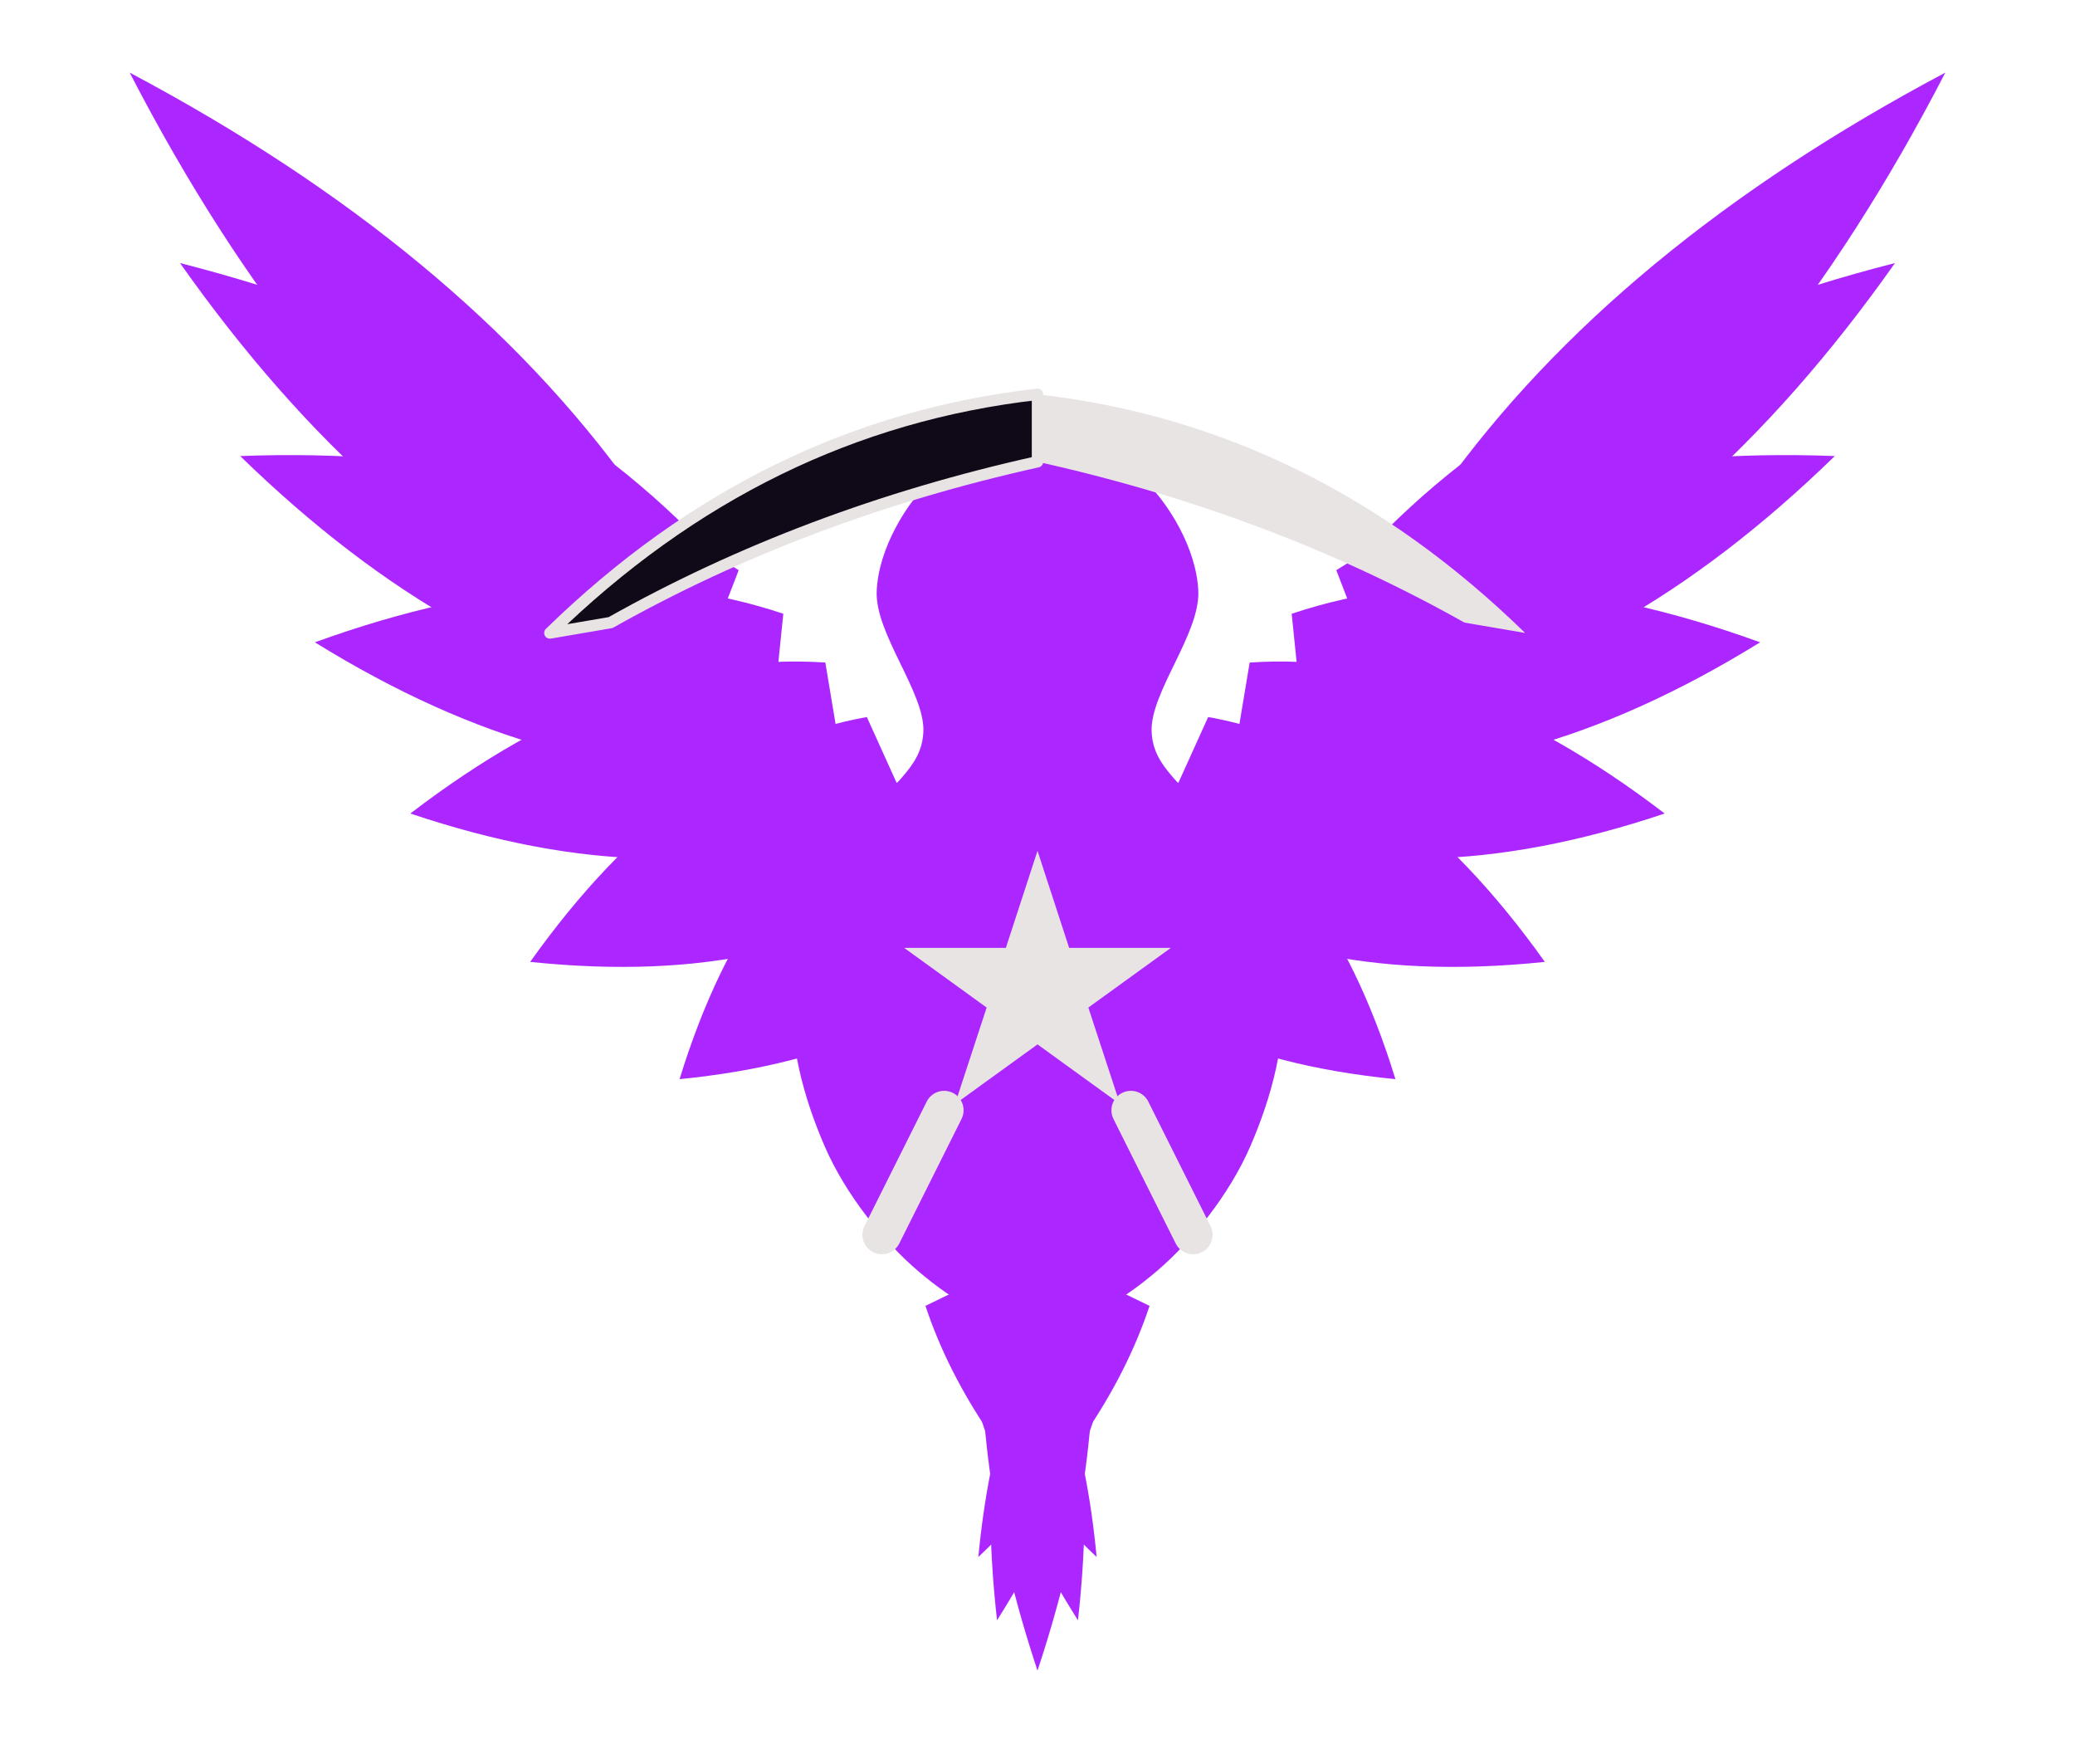
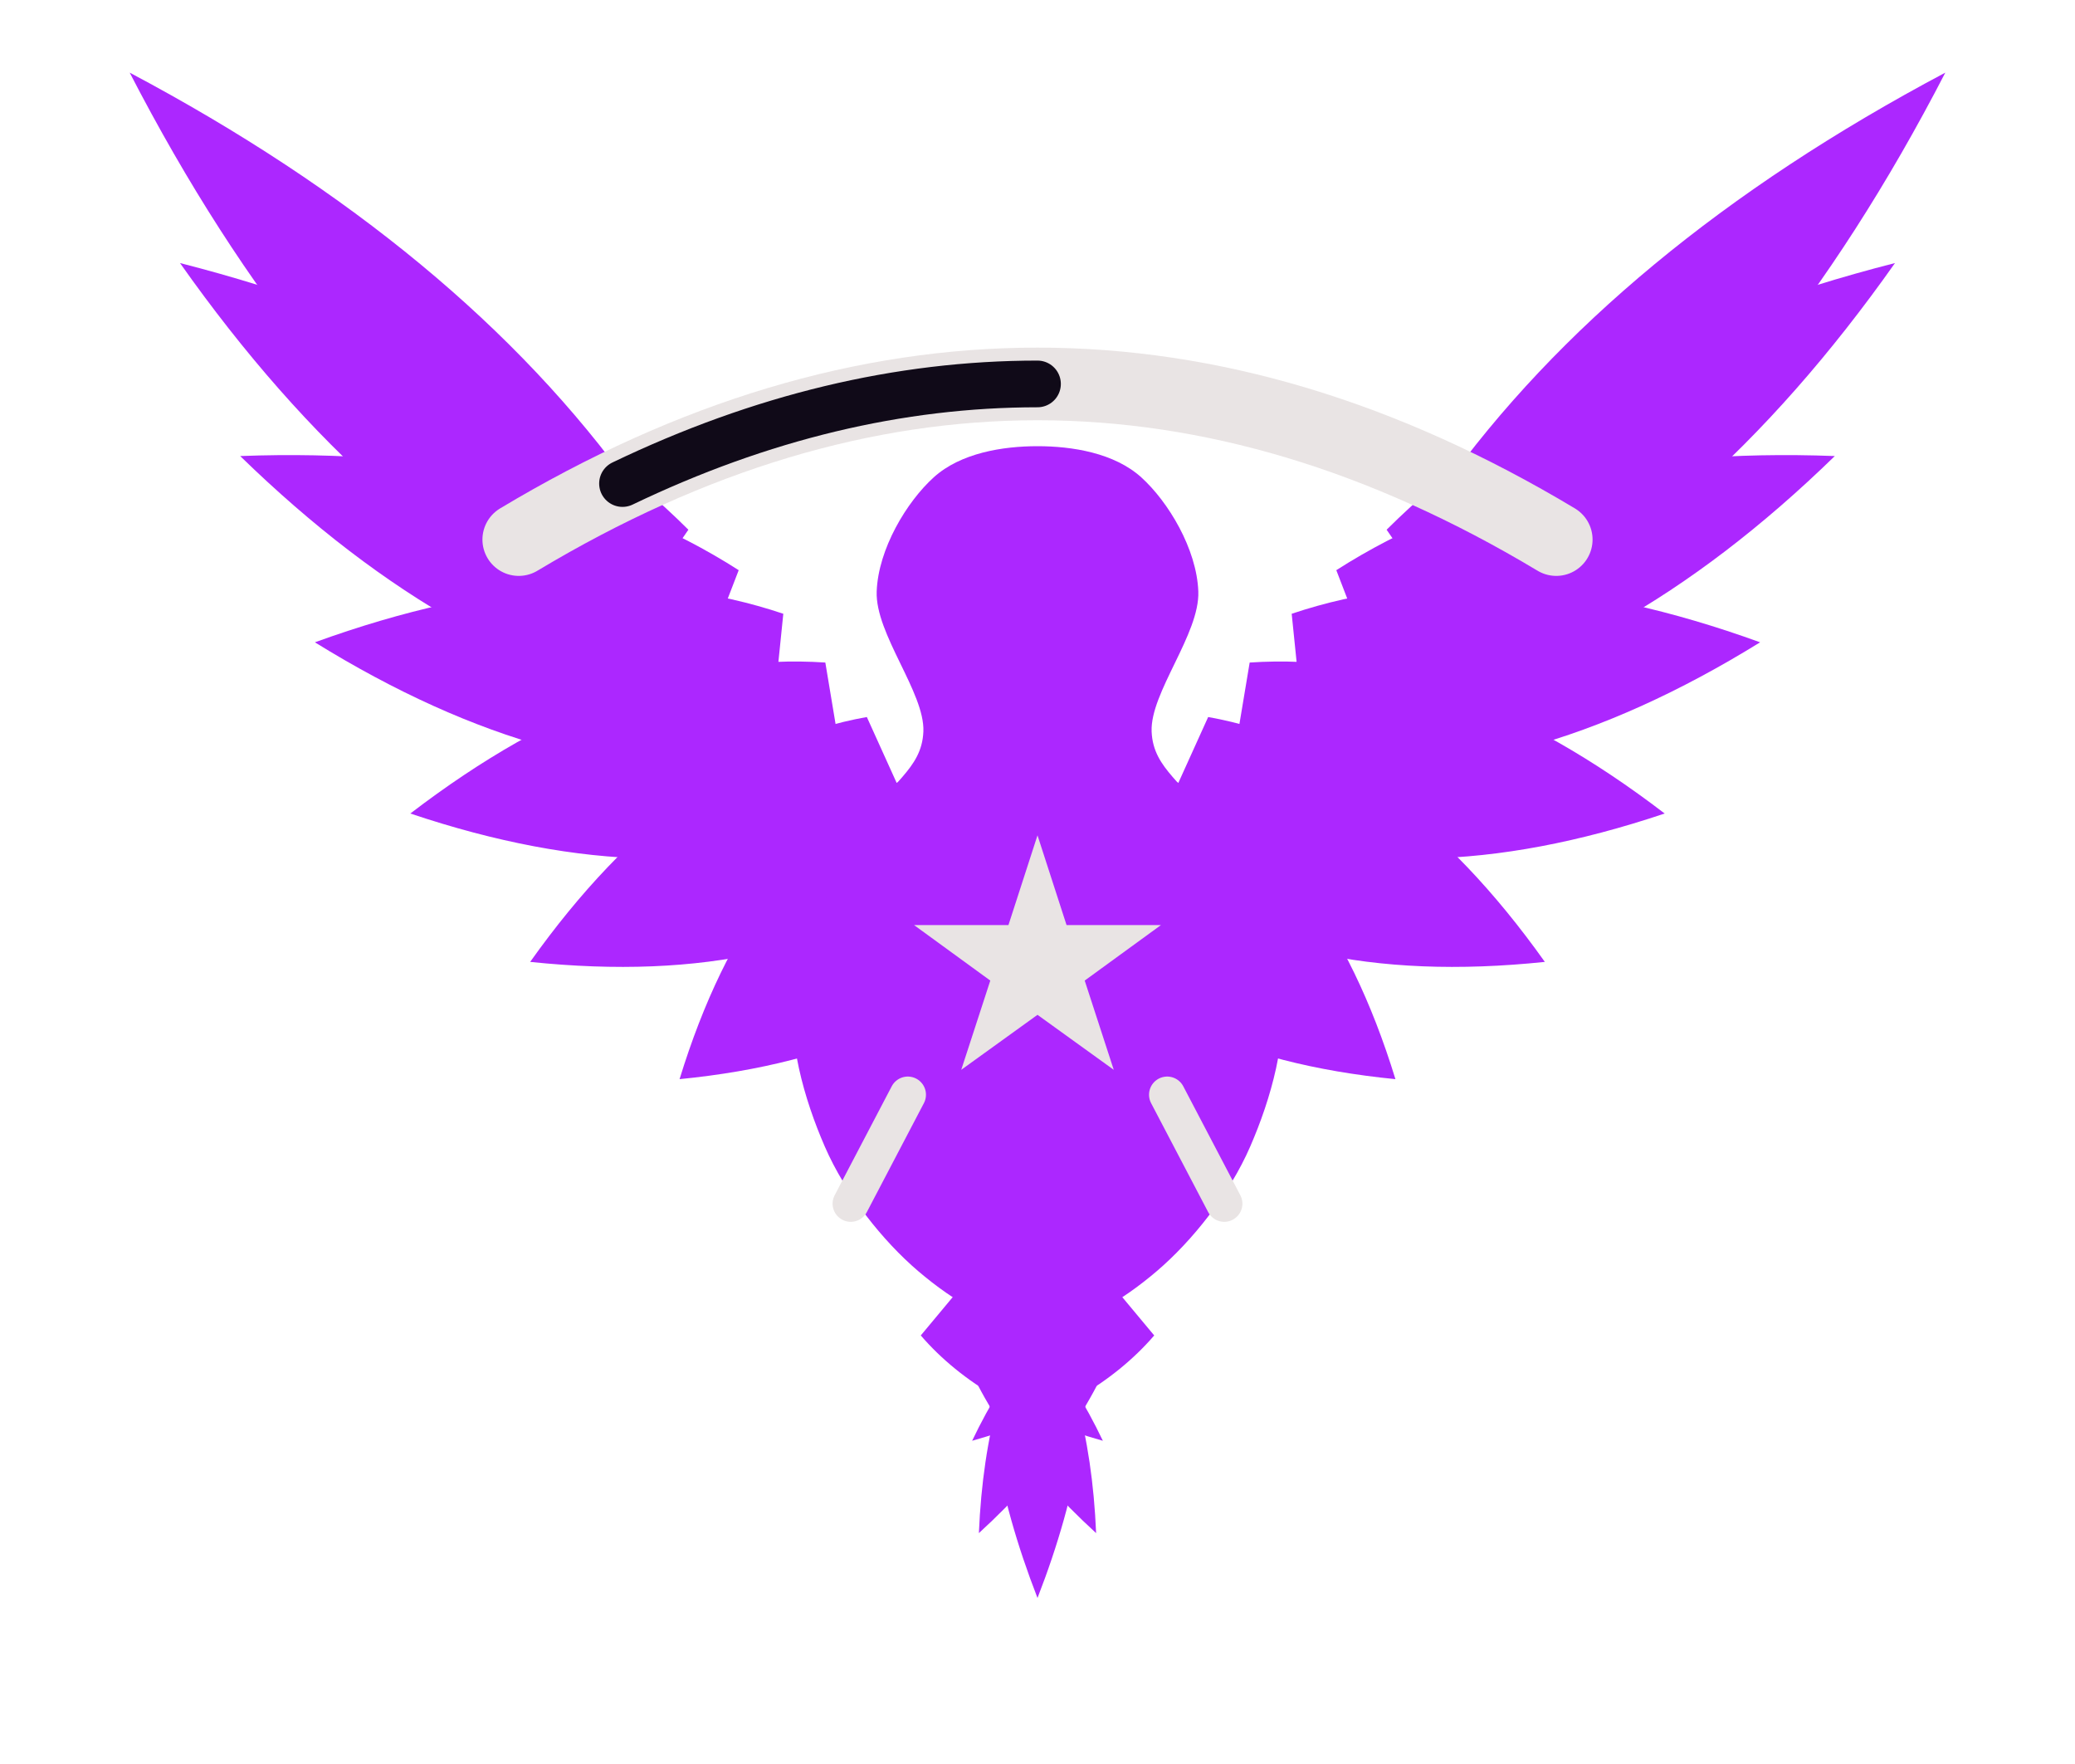
<svg xmlns="http://www.w3.org/2000/svg" viewBox="0 0 400 340" width="400" height="340">
  <g id="v-suave">
    <g fill="#AC27FF">
-       <path d="M 178.4 251.7 Q 186.7 276.7 211.4 300.1 Q 208.2 266.2 193.6 244.3 Z" />
-       <path d="M 184 250.1 Q 187.3 279.8 207.8 312.3 Q 212.1 274.1 202 245.9 Z" />
-       <path d="M 190 248 Q 186.5 281.3 200 322 Q 213.5 281.3 210 248 Z" />
-       <path d="M 198 245.9 Q 187.9 274.1 192.2 312.3 Q 212.7 279.8 216 250.1 Z" />
-       <path d="M 206.4 244.3 Q 191.8 266.2 188.6 300.1 Q 213.3 276.7 221.6 251.7 Z" />
+       <path d="M 177.5 257.4 Q 189.4 271.2 212.6 277.7 Q 202.2 255.9 186.5 246.6 Z" />
+       <path d="M 183.7 255.4 Q 190.2 276.2 211.3 295.5 Q 210.1 266.9 198.3 248.6 Z" />
+       <path d="M 191 252 Q 188 277.2 200 308 Q 212 277.2 209 252 Z" />
+       <path d="M 201.7 248.6 Q 189.9 266.9 188.7 295.5 Q 209.8 276.2 216.3 255.4 Z" />
+       <path d="M 213.5 246.6 Q 197.8 255.9 187.4 277.7 Q 210.6 271.2 222.5 257.4 Z" />
      <g>
        <path d="M 203.2 176.2 Q 222.3 203.4 269 208 Q 255.2 163.1 224.8 149.8 Z" />
        <path d="M 219.5 167.8 Q 248 190.6 297.8 185.4 Q 268.8 144.6 232.9 138.2 Z" />
        <path d="M 235.8 158.3 Q 271.5 173.4 320.9 156.8 Q 279.5 125.1 240.9 127.7 Z" />
        <path d="M 252 147.7 Q 292.9 152.5 339.3 123.8 Q 288 105.2 249 118.3 Z" />
        <path d="M 267.7 136.1 Q 311.9 128.6 353.7 87.9 Q 295.4 85.7 257.6 109.9 Z" />
        <path d="M 282.3 123.9 Q 328.2 103.3 365.3 50.7 Q 303 66.6 267.3 102.1 Z" />
        <path d="M 295.9 111.8 Q 341.9 78.1 375 14 Q 311.3 47.8 278.1 94.2 Z" />
      </g>
      <g transform="translate(400,0) scale(-1,1)">
        <path d="M 203.2 176.2 Q 222.3 203.4 269 208 Q 255.2 163.1 224.8 149.8 Z" />
        <path d="M 219.5 167.8 Q 248 190.6 297.8 185.4 Q 268.8 144.6 232.9 138.2 Z" />
        <path d="M 235.8 158.3 Q 271.5 173.4 320.9 156.8 Q 279.5 125.1 240.9 127.7 Z" />
        <path d="M 252 147.7 Q 292.9 152.5 339.3 123.8 Q 288 105.2 249 118.3 Z" />
        <path d="M 267.7 136.1 Q 311.9 128.6 353.7 87.9 Q 295.4 85.7 257.6 109.9 Z" />
        <path d="M 282.3 123.9 Q 328.2 103.3 365.3 50.7 Q 303 66.6 267.3 102.1 Z" />
        <path d="M 295.9 111.8 Q 341.9 78.1 375 14 Q 311.3 47.8 278.1 94.2 Z" />
      </g>
      <path d="M 200 86 C 206.7 86 214.8 87.3 220 92 C 225.2 96.7 230.7 105.8 231 114 C 231.3 122.2 221.7 133.5 222 141 C 222.3 148.5 228.8 150.8 233 159 C 237.2 167.2 245.7 179.7 247 190 C 248.3 200.3 245 211.8 241 221 C 237 230.2 229.8 239.2 223 245 C 216.2 250.8 207.7 256 200 256 C 192.3 256 183.8 250.8 177 245 C 170.2 239.2 163 230.2 159 221 C 155 211.8 151.7 200.3 153 190 C 154.3 179.7 162.8 167.2 167 159 C 171.2 150.8 177.7 148.5 178 141 C 178.3 133.5 168.7 122.2 169 114 C 169.3 105.8 174.8 96.7 180 92 C 185.2 87.3 193.3 86 200 86 Z" />
    </g>
-     <path d="M 200 164 L 206.1 182.7 L 225.7 182.7 L 209.8 194.2 L 215.9 212.8 L 200 201.3 L 184.1 212.8 L 190.2 194.2 L 174.3 182.7 L 193.9 182.7 Z" fill="#E9E4E4" />
-     <g stroke="#E9E4E4" stroke-width="7.5" stroke-linecap="round" fill="none">
-       <path d="M 218 214 L 230 238" />
-       <path d="M 182 214 L 170 238" />
+     <path d="M 200 161 L 205.6 178.3 L 223.8 178.3 L 209.1 189 L 214.7 206.2 L 200 195.6 L 185.3 206.2 L 190.9 189 L 176.2 178.3 L 194.4 178.3 Z" fill="#E9E4E4" />
+     <g stroke="#E9E4E4" stroke-width="7" stroke-linecap="round" fill="none">
+       <path d="M 225 211 L 236 232" />
+       <path d="M 175 211 L 164 232" />
    </g>
-     <g>
-       <path d="M 106 122 Q 147 82 200 76 L 200 89 Q 155 99 117.7 120 Z" fill="#100A18" stroke="#E9E4E4" stroke-width="2.2" stroke-linejoin="round" />
-       <path d="M 294 122 Q 253 82 200 76 L 200 89 Q 245 99 282.3 120 Z" fill="#E9E4E4" />
+     <g fill="none" stroke-linecap="round">
+       <path d="M 100 104 Q 200 44 300 104" stroke="#E9E4E4" stroke-width="14" />
+       <path d="M 120 93.2 Q 160 74 200 74" stroke="#100A18" stroke-width="9" />
    </g>
  </g>
</svg>
